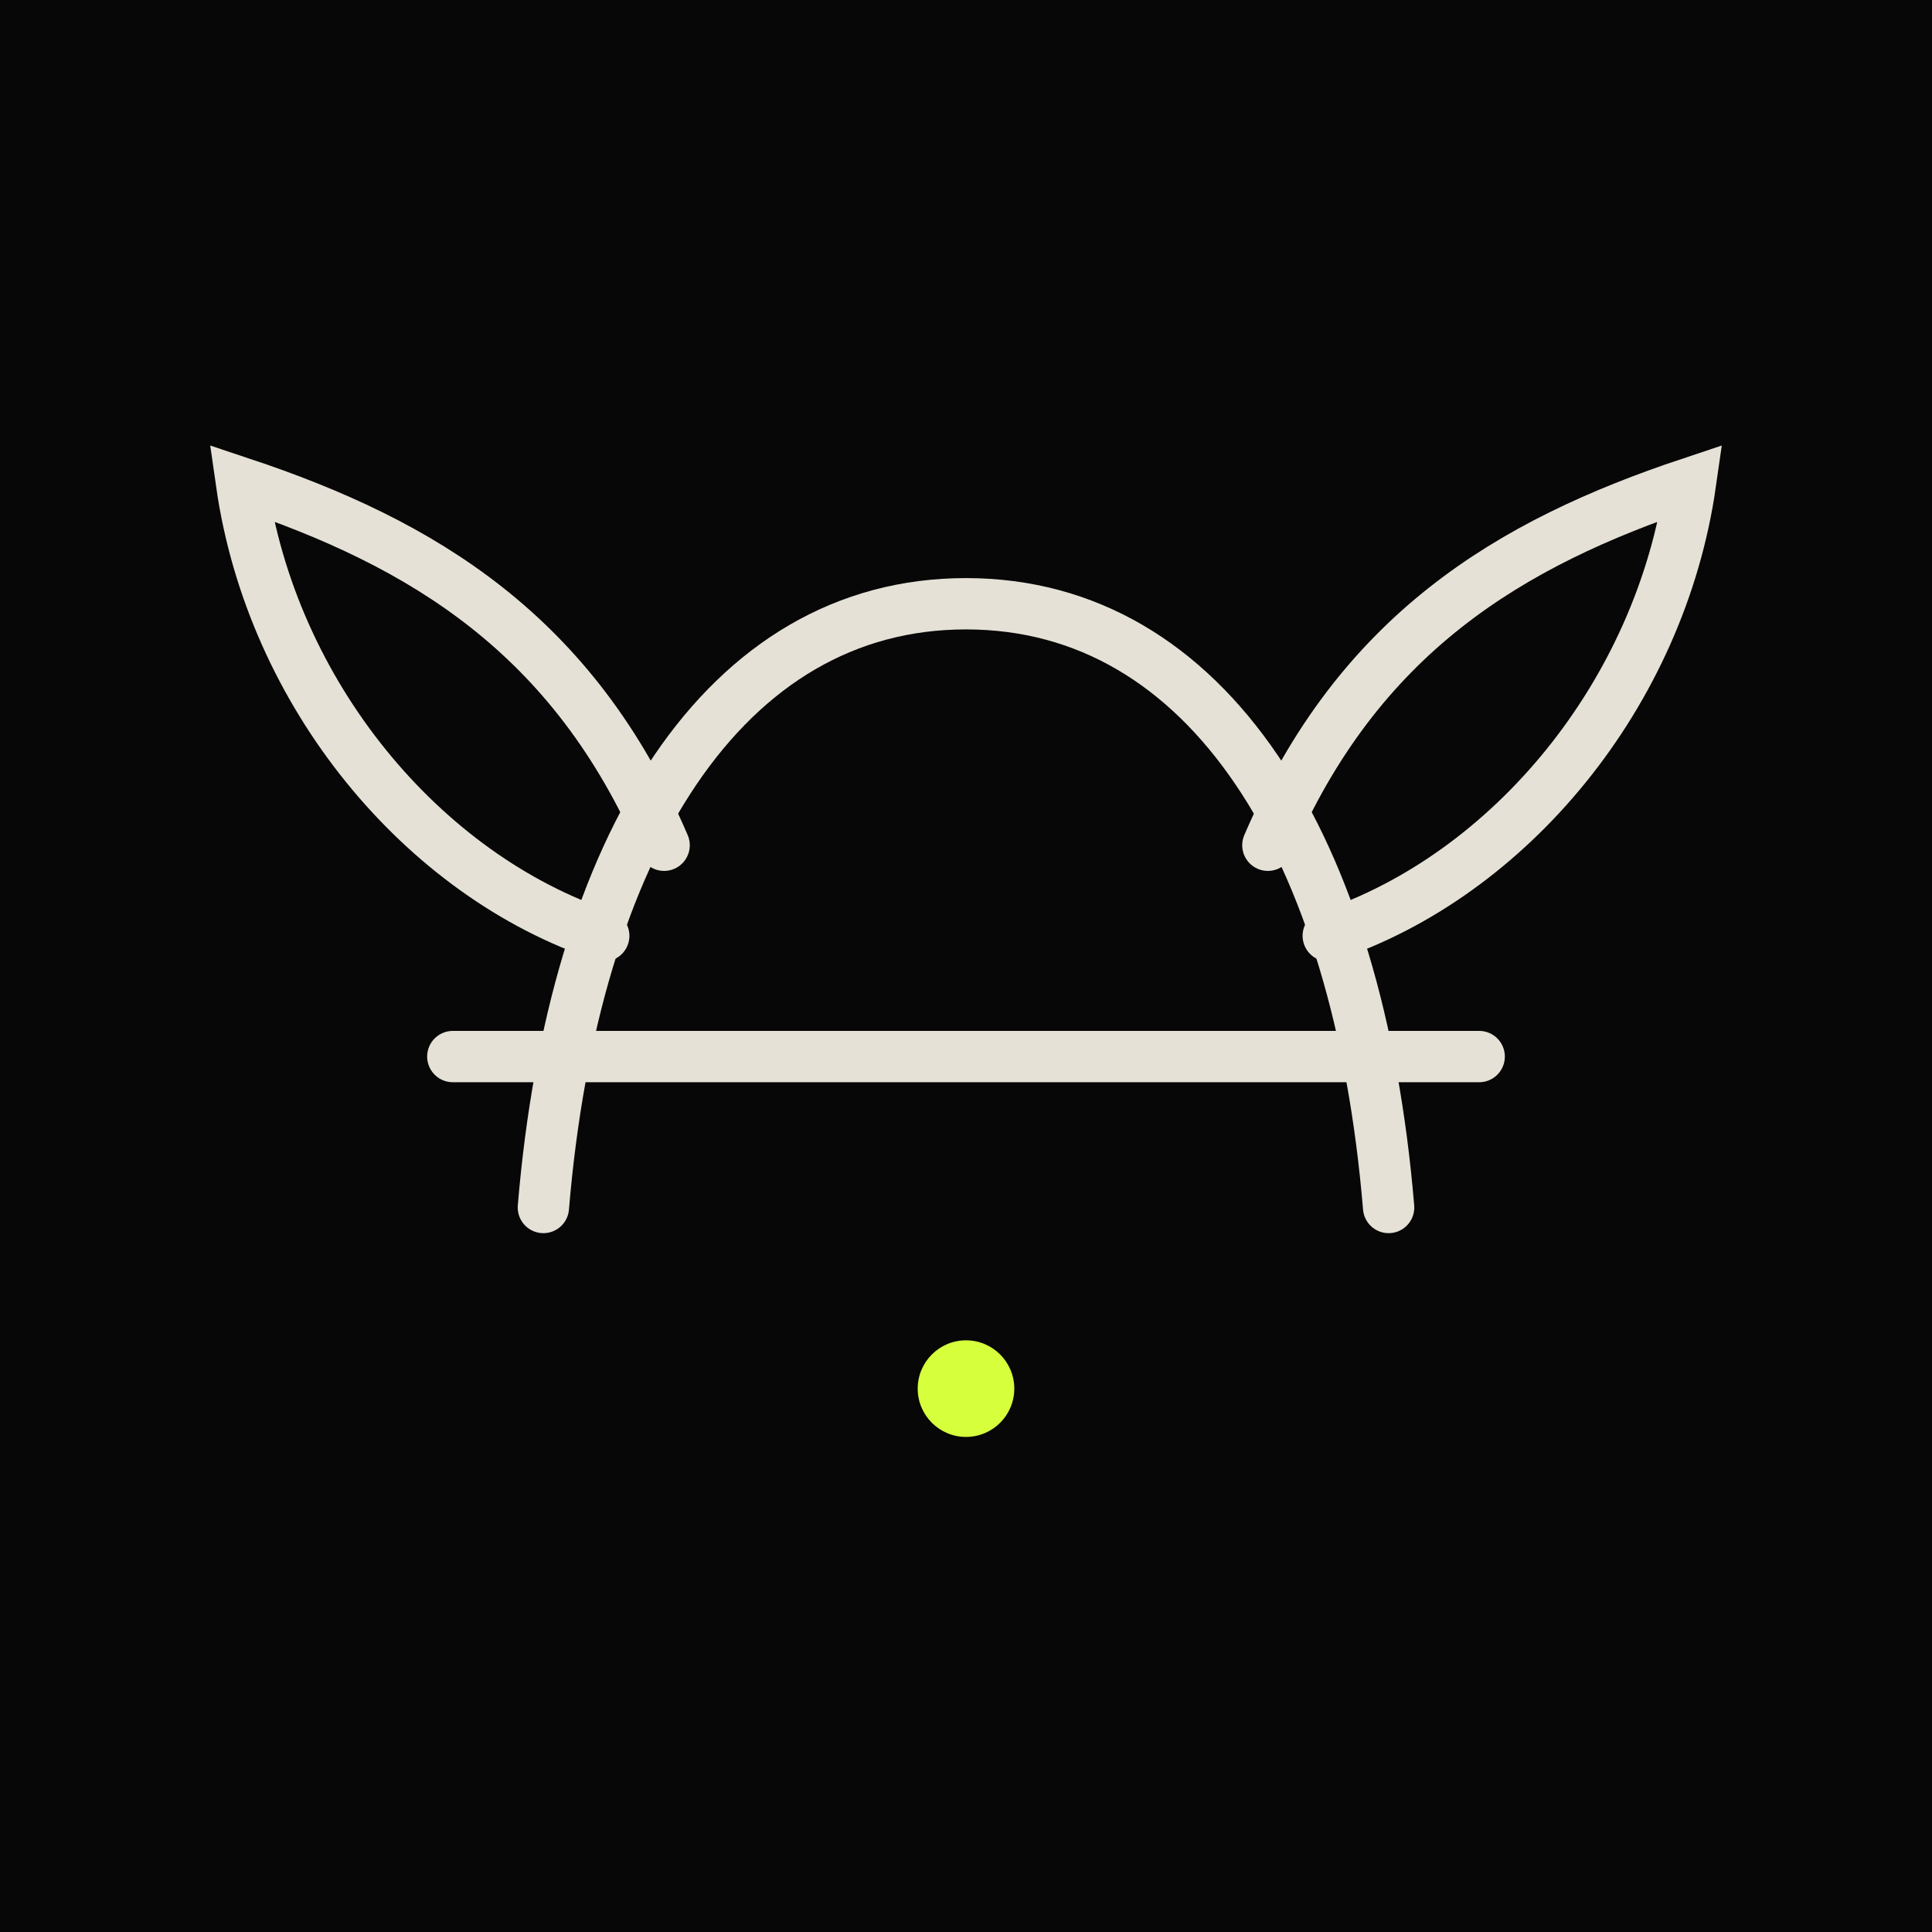
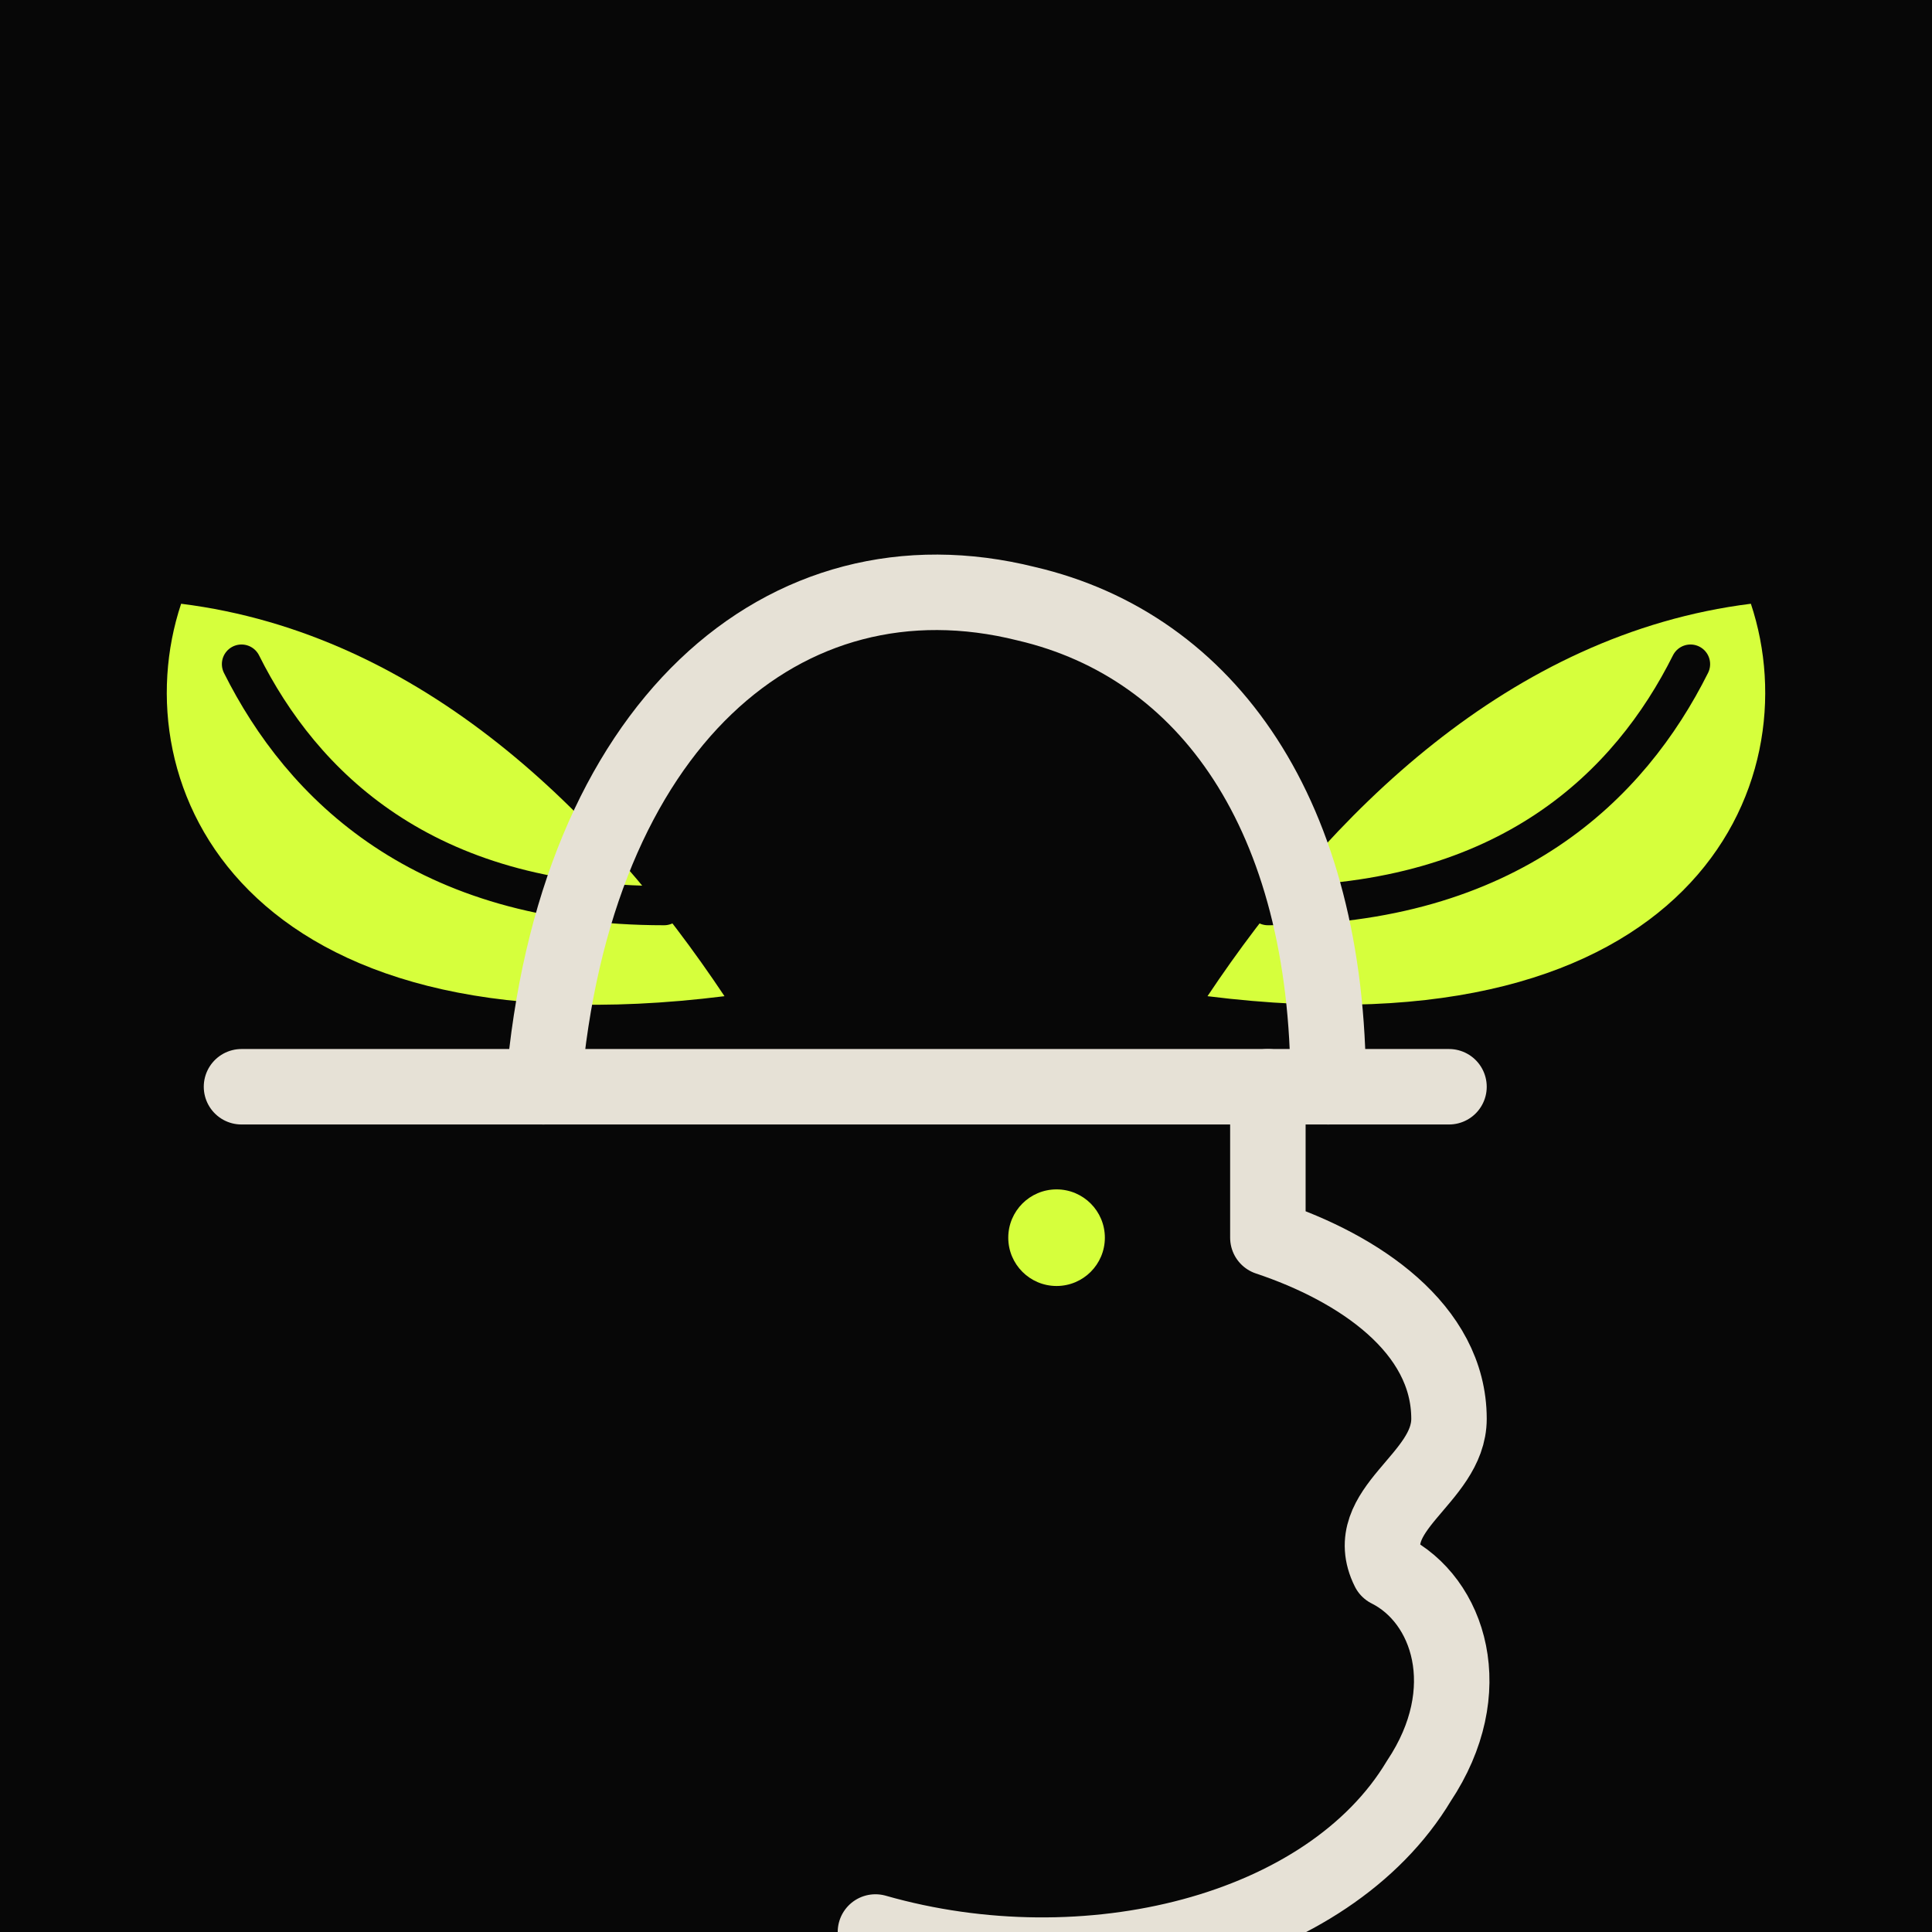
<svg xmlns="http://www.w3.org/2000/svg" viewBox="0 0 64 64">
  <rect width="64" height="64" fill="#070707" />
-   <path d="M20 31c-6-2-11-8-12-15 6 2 11 5 14 12" fill="none" stroke="#e6e1d6" stroke-width="1.7" stroke-linecap="round" />
-   <path d="M44 31c6-2 11-8 12-15-6 2-11 5-14 12" fill="none" stroke="#e6e1d6" stroke-width="1.7" stroke-linecap="round" />
-   <path d="M18 40c1-12 6-20 14-20s13 8 14 20" fill="none" stroke="#e6e1d6" stroke-width="1.7" stroke-linecap="round" />
-   <path d="M15 35h34" fill="none" stroke="#e6e1d6" stroke-width="1.7" stroke-linecap="round" />
-   <circle cx="32" cy="46" r="1.6" fill="#d6ff3c" />
+   <g fill="none" stroke-linecap="round" stroke-linejoin="round">
+     <path d="M24 33c-16 2-20-7-18-13 8 1 14 7 18 13z" fill="#d6ff3c" stroke="none" />
+     <path d="M22 30c-8 0-12-4-14-8" stroke="#070707" stroke-width="1.3" />
+     <path d="M40 33c16 2 20-7 18-13-8 1-14 7-18 13z" fill="#d6ff3c" stroke="none" />
+     <path d="M42 30c8 0 12-4 14-8" stroke="#070707" stroke-width="1.3" />
+     <path d="M8 36h40" stroke="#e6e1d6" stroke-width="2.5" />
+     <path d="M18 36c1-12 8-18 16-16 6 1.4 10 7 10 16" stroke="#e6e1d6" stroke-width="2.5" />
+     <path d="M42 36v5c3 1 6 3 6 6 0 2-3 3-2 5 2 1 3 4 1 7-3 5-11 7-18 5" stroke="#e6e1d6" stroke-width="2.5" />
+   </g>
+   <circle cx="35" cy="41" r="1.6" fill="#d6ff3c" />
</svg>
